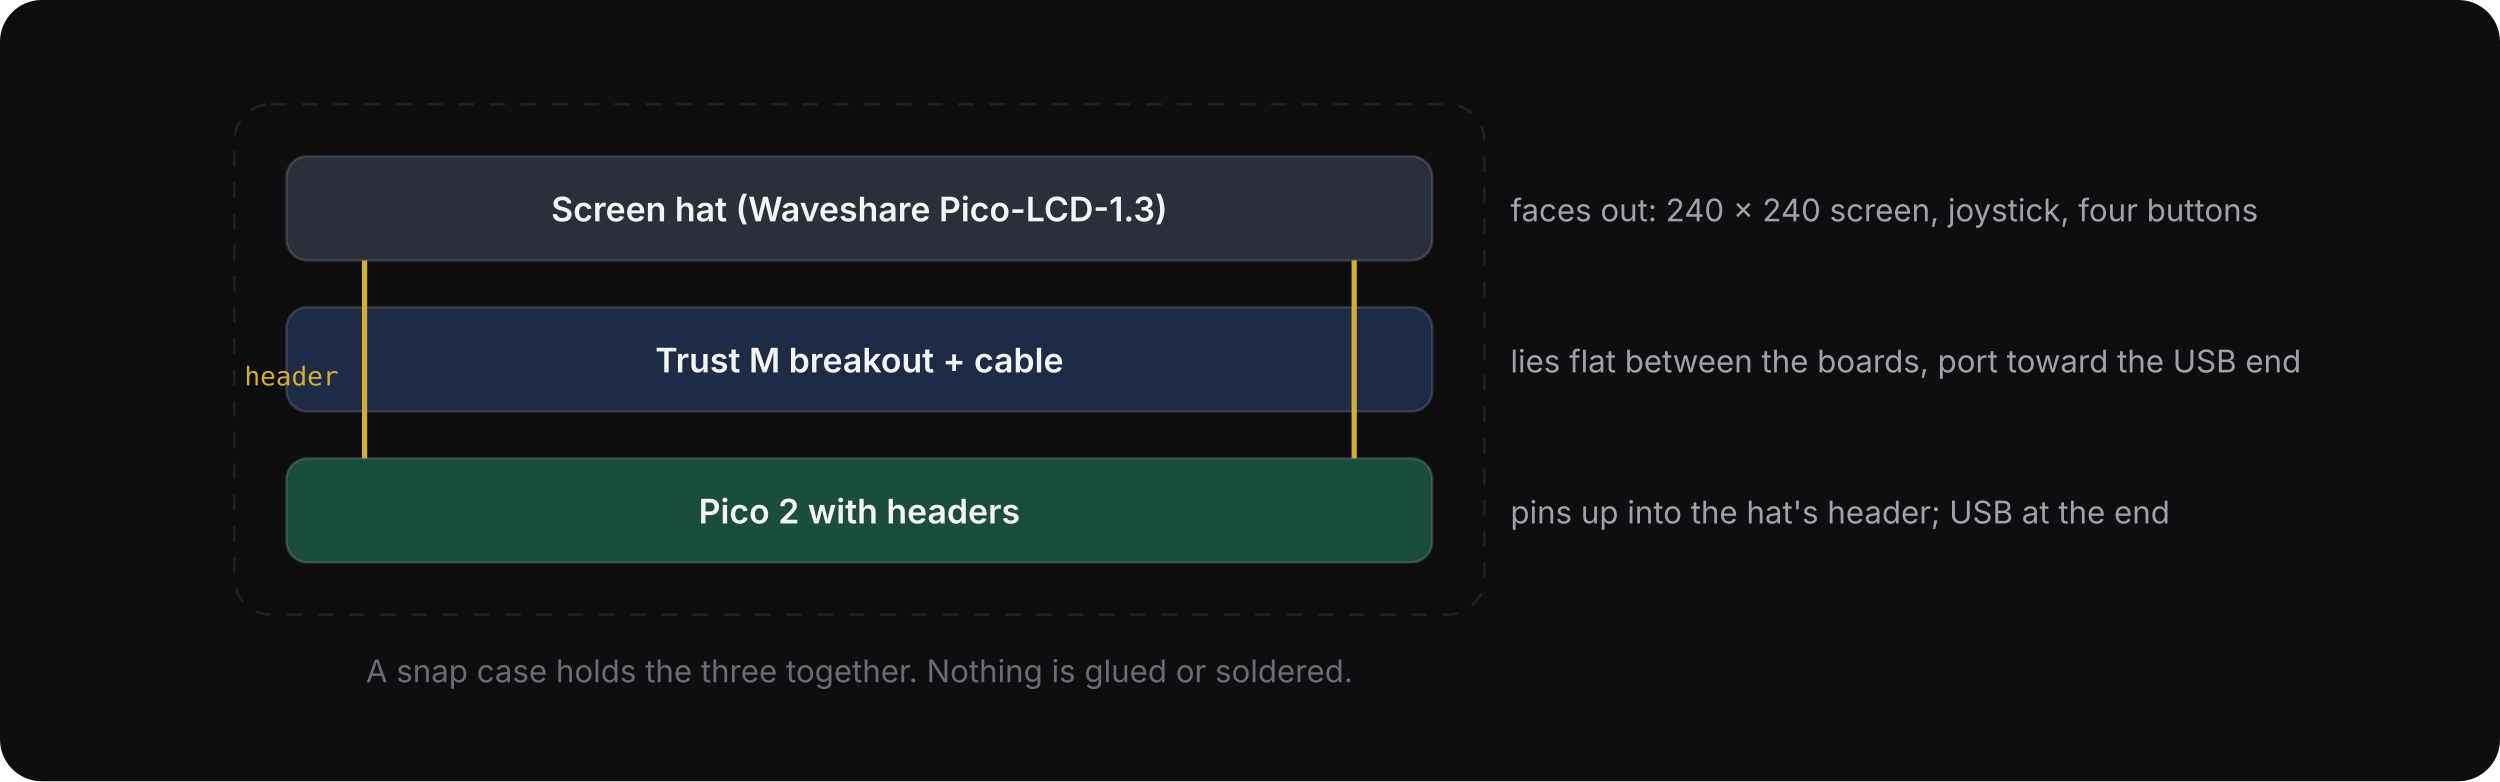
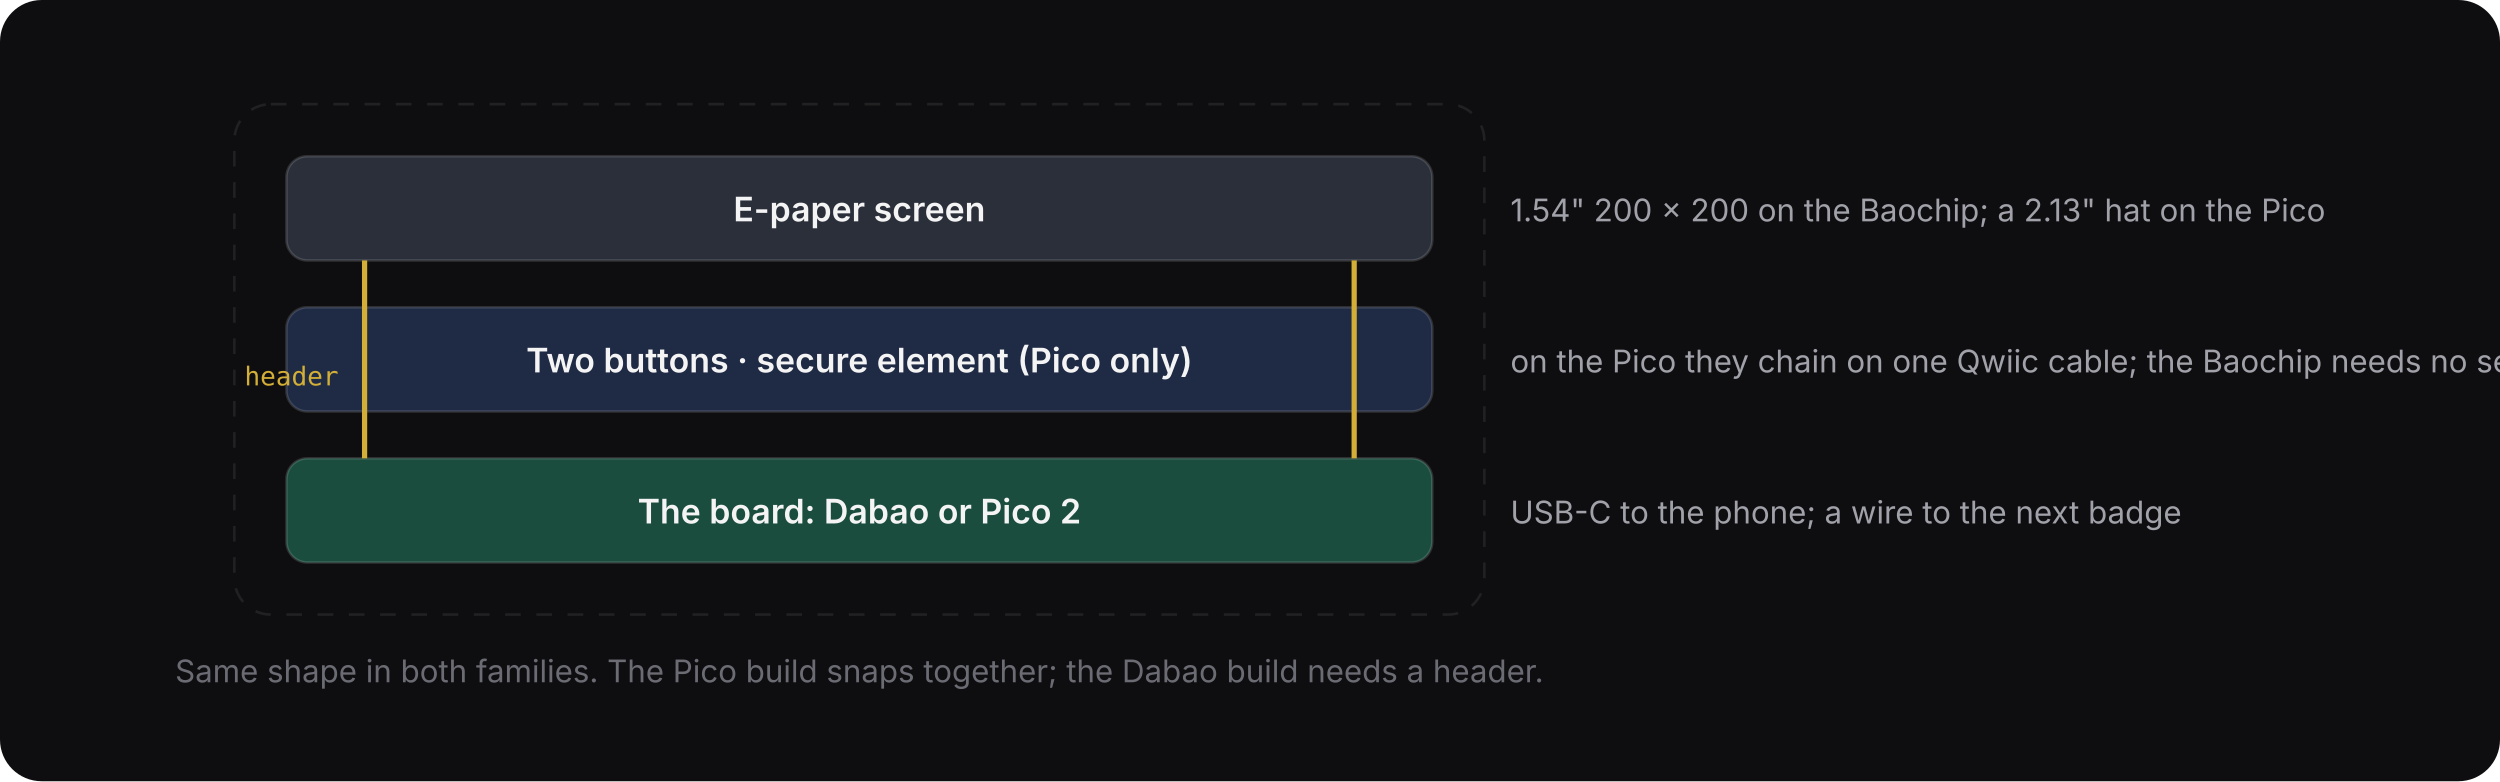
<svg xmlns="http://www.w3.org/2000/svg" viewBox="0 0 960 300" width="960" height="300" role="img" aria-labelledby="t">
  <defs>
    <marker id="arrow" viewBox="0 0 10 10" refX="9" refY="5" markerWidth="7" markerHeight="7" orient="auto-start-reverse">
      <path d="M0 0L10 5L0 10z" fill="#a1a1aa" />
    </marker>
    <marker id="arrow-amber" viewBox="0 0 10 10" refX="9" refY="5" markerWidth="7" markerHeight="7" orient="auto-start-reverse">
      <path d="M0 0L10 5L0 10z" fill="#e5a33a" />
    </marker>
    <pattern id="hatch" patternUnits="userSpaceOnUse" width="6" height="6" patternTransform="rotate(45)">
      <line x1="0" y1="0" x2="0" y2="6" stroke="#6b6b74" stroke-width="1.5" />
    </pattern>
  </defs>
  <rect width="960" height="300" rx="16" fill="#0e0e10" />
  <rect x="110" y="60" width="440" height="40" rx="8" fill="#2a2f3a" stroke="rgba(255,255,255,0.14)" stroke-width="1" />
-   <text x="330" y="85" font-family="Inter, -apple-system, 'Segoe UI', Helvetica, Arial, sans-serif" font-size="13" font-weight="600" fill="#f4f4f5" text-anchor="middle">Screen hat (Waveshare Pico-LCD-1.3)</text>
-   <text x="580" y="85" font-family="Inter, -apple-system, 'Segoe UI', Helvetica, Arial, sans-serif" font-size="12" font-weight="400" fill="#a1a1aa" text-anchor="start">faces out: 240 × 240 screen, joystick, four buttons</text>
+   <text x="330" y="85" font-family="Inter, -apple-system, 'Segoe UI', Helvetica, Arial, sans-serif" font-size="13" font-weight="600" fill="#f4f4f5" text-anchor="middle">E-paper screen</text>
+   <text x="580" y="85" font-family="Inter, -apple-system, 'Segoe UI', Helvetica, Arial, sans-serif" font-size="12" font-weight="400" fill="#a1a1aa" text-anchor="start">1.54" 200 × 200 on the Baochip; a 2.13" hat on the Pico</text>
  <rect x="110" y="118" width="440" height="40" rx="8" fill="#1f2a44" stroke="rgba(255,255,255,0.14)" stroke-width="1" />
-   <text x="330" y="143" font-family="Inter, -apple-system, 'Segoe UI', Helvetica, Arial, sans-serif" font-size="13" font-weight="600" fill="#f4f4f5" text-anchor="middle">Trust M breakout + cable</text>
-   <text x="580" y="143" font-family="Inter, -apple-system, 'Segoe UI', Helvetica, Arial, sans-serif" font-size="12" font-weight="400" fill="#a1a1aa" text-anchor="start">lies flat between the boards, port toward the USB end</text>
+   <text x="330" y="143" font-family="Inter, -apple-system, 'Segoe UI', Helvetica, Arial, sans-serif" font-size="13" font-weight="600" fill="#f4f4f5" text-anchor="middle">Two buttons · secure element (Pico only)</text>
+   <text x="580" y="143" font-family="Inter, -apple-system, 'Segoe UI', Helvetica, Arial, sans-serif" font-size="12" font-weight="400" fill="#a1a1aa" text-anchor="start">on the Pico they chain on one Qwiic cable; the Baochip needs no secure element</text>
  <rect x="110" y="176" width="440" height="40" rx="8" fill="#1b4d3e" stroke="rgba(255,255,255,0.14)" stroke-width="1" />
-   <text x="330" y="201" font-family="Inter, -apple-system, 'Segoe UI', Helvetica, Arial, sans-serif" font-size="13" font-weight="600" fill="#f4f4f5" text-anchor="middle">Pico 2 with headers</text>
-   <text x="580" y="201" font-family="Inter, -apple-system, 'Segoe UI', Helvetica, Arial, sans-serif" font-size="12" font-weight="400" fill="#a1a1aa" text-anchor="start">pins up into the hat's header; USB at the end</text>
+   <text x="330" y="201" font-family="Inter, -apple-system, 'Segoe UI', Helvetica, Arial, sans-serif" font-size="13" font-weight="600" fill="#f4f4f5" text-anchor="middle">The board: Dabao or Pico 2</text>
+   <text x="580" y="201" font-family="Inter, -apple-system, 'Segoe UI', Helvetica, Arial, sans-serif" font-size="12" font-weight="400" fill="#a1a1aa" text-anchor="start">USB-C to the phone; a wire to the next badge</text>
  <line x1="140" y1="100" x2="140" y2="176" stroke="#d4af37" stroke-width="2" />
  <line x1="520" y1="100" x2="520" y2="176" stroke="#d4af37" stroke-width="2" />
  <text x="130" y="148" font-family="'JetBrains Mono', ui-monospace, SFMono-Regular, Menlo, monospace" font-size="10" font-weight="400" fill="#d4af37" text-anchor="end">header</text>
  <rect x="90" y="40" width="480" height="196" rx="14" fill="none" stroke="rgba(255,255,255,0.08)" stroke-width="1" stroke-dasharray="6 6" />
-   <text x="330" y="262" font-family="Inter, -apple-system, 'Segoe UI', Helvetica, Arial, sans-serif" font-size="12" font-weight="400" fill="#6b6b74" text-anchor="middle">A snap case holds the three together. Nothing is glued or soldered.</text>
+   <text x="330" y="262" font-family="Inter, -apple-system, 'Segoe UI', Helvetica, Arial, sans-serif" font-size="12" font-weight="400" fill="#6b6b74" text-anchor="middle">Same shape in both families. The Pico build snaps together; the Dabao build needs a header.</text>
</svg>
